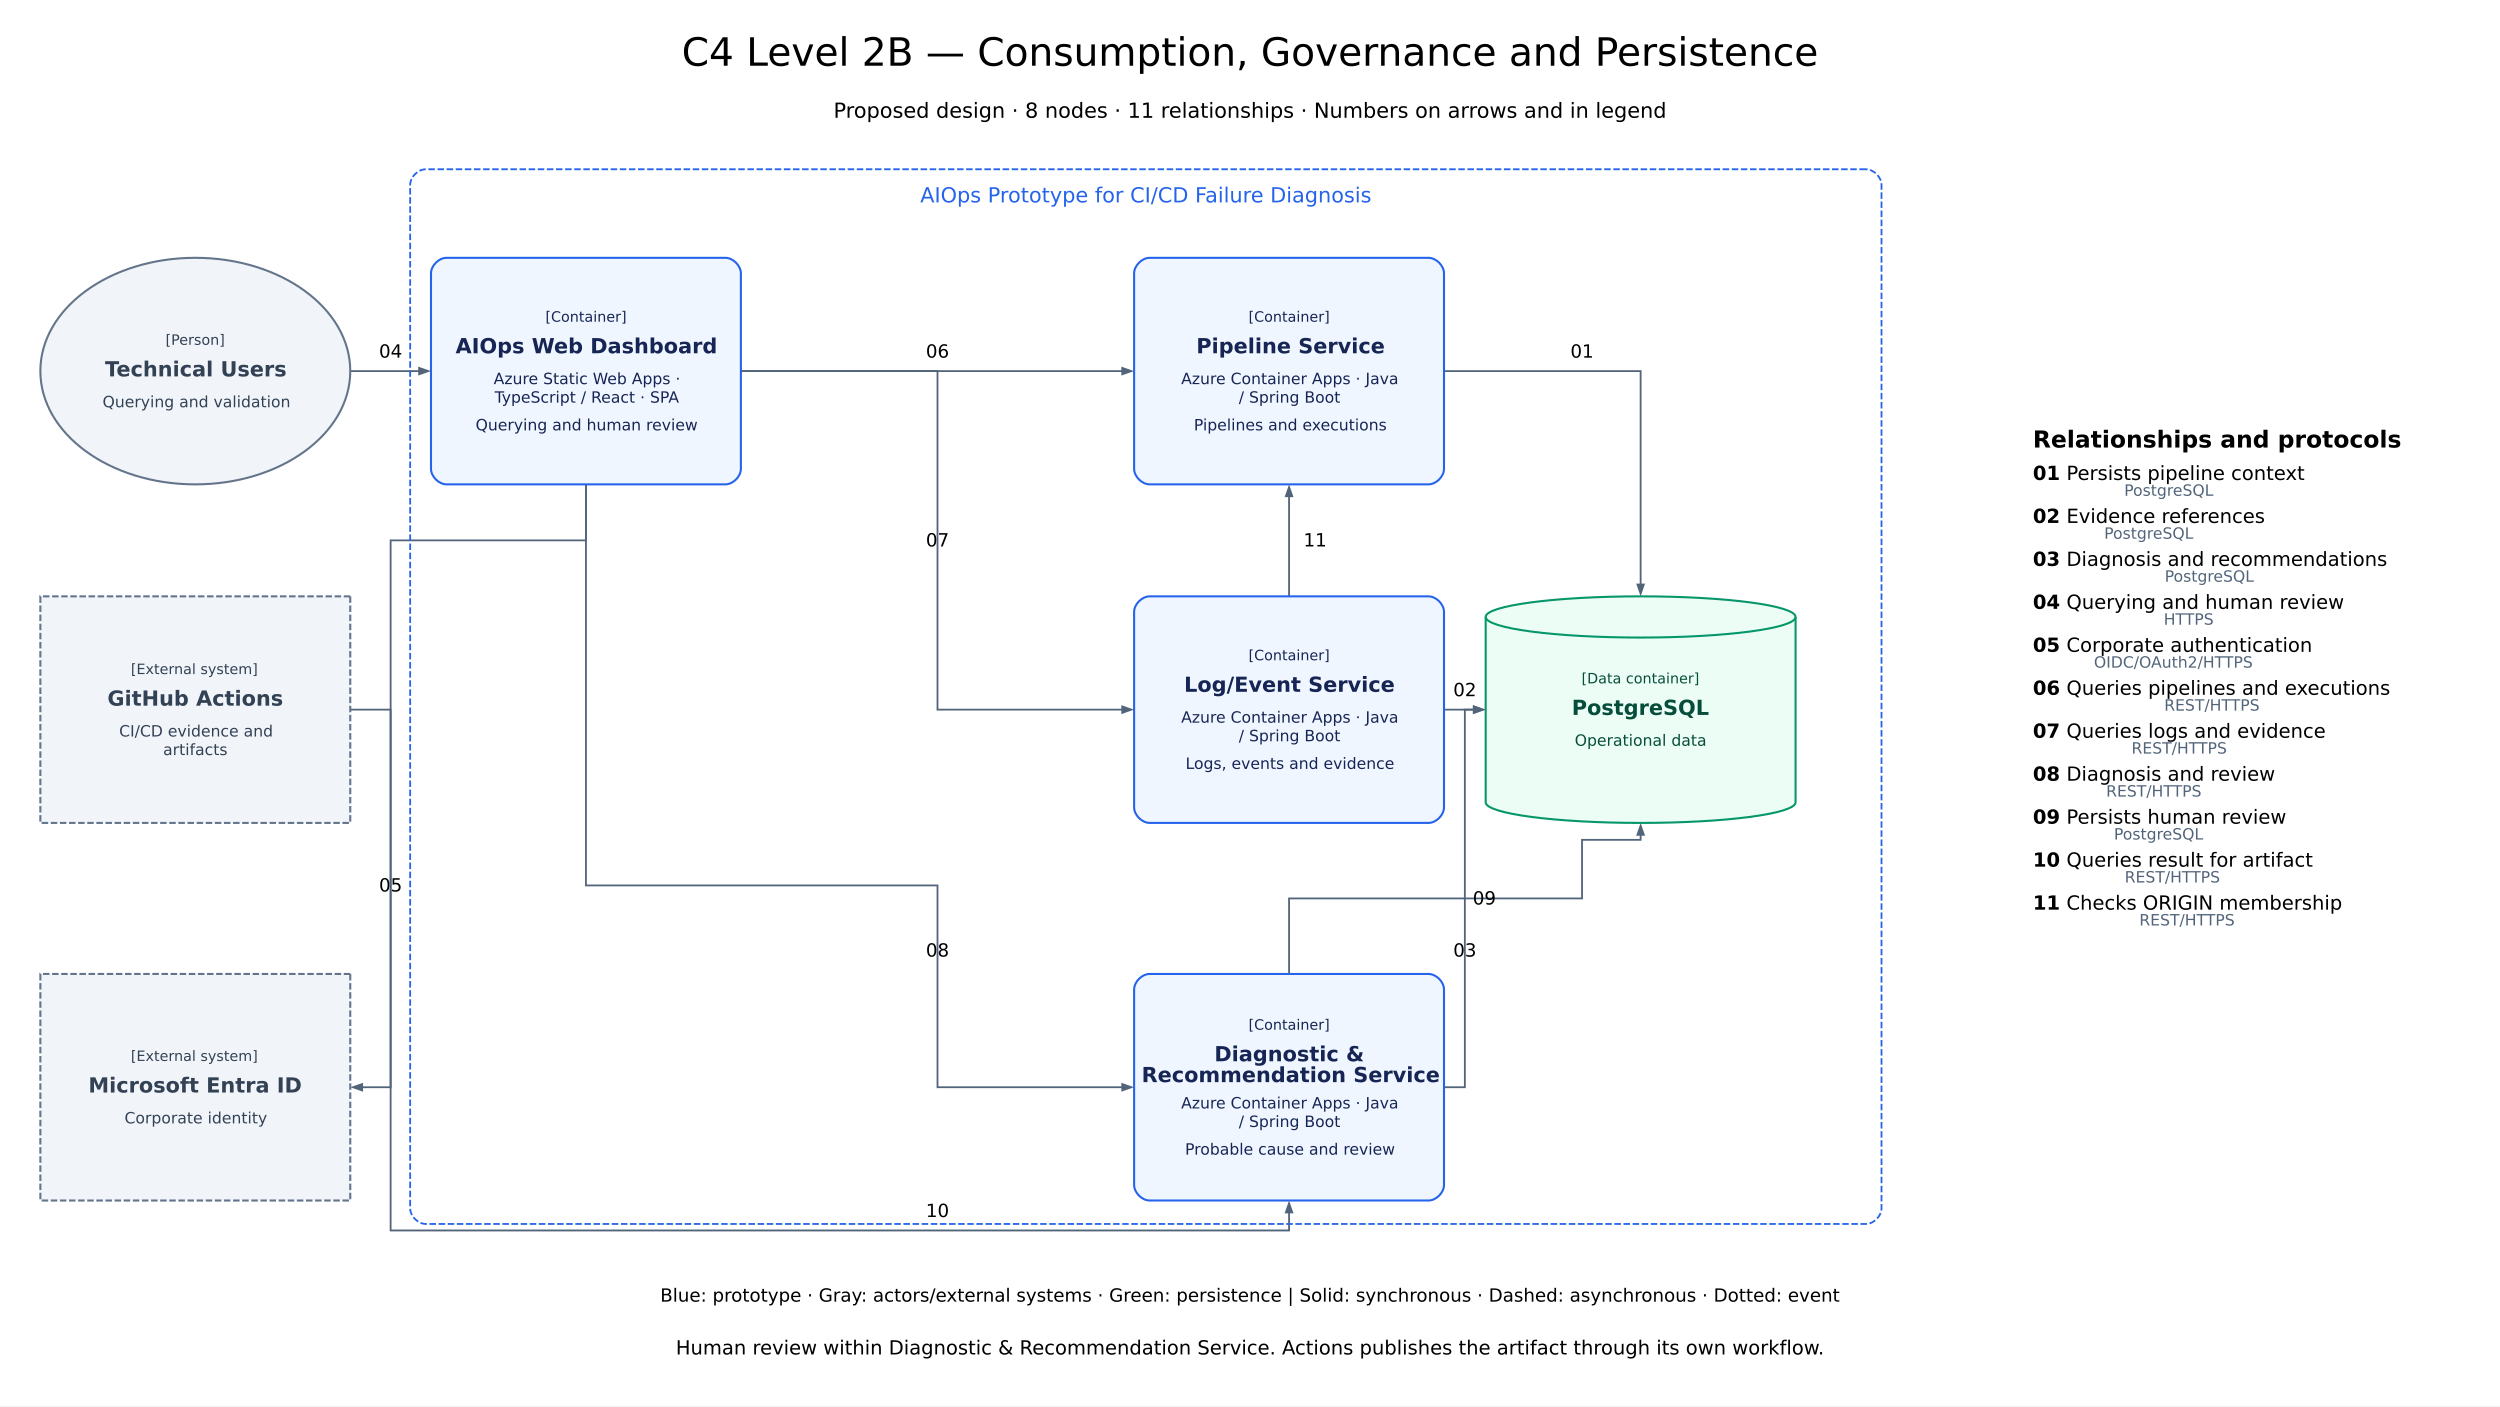
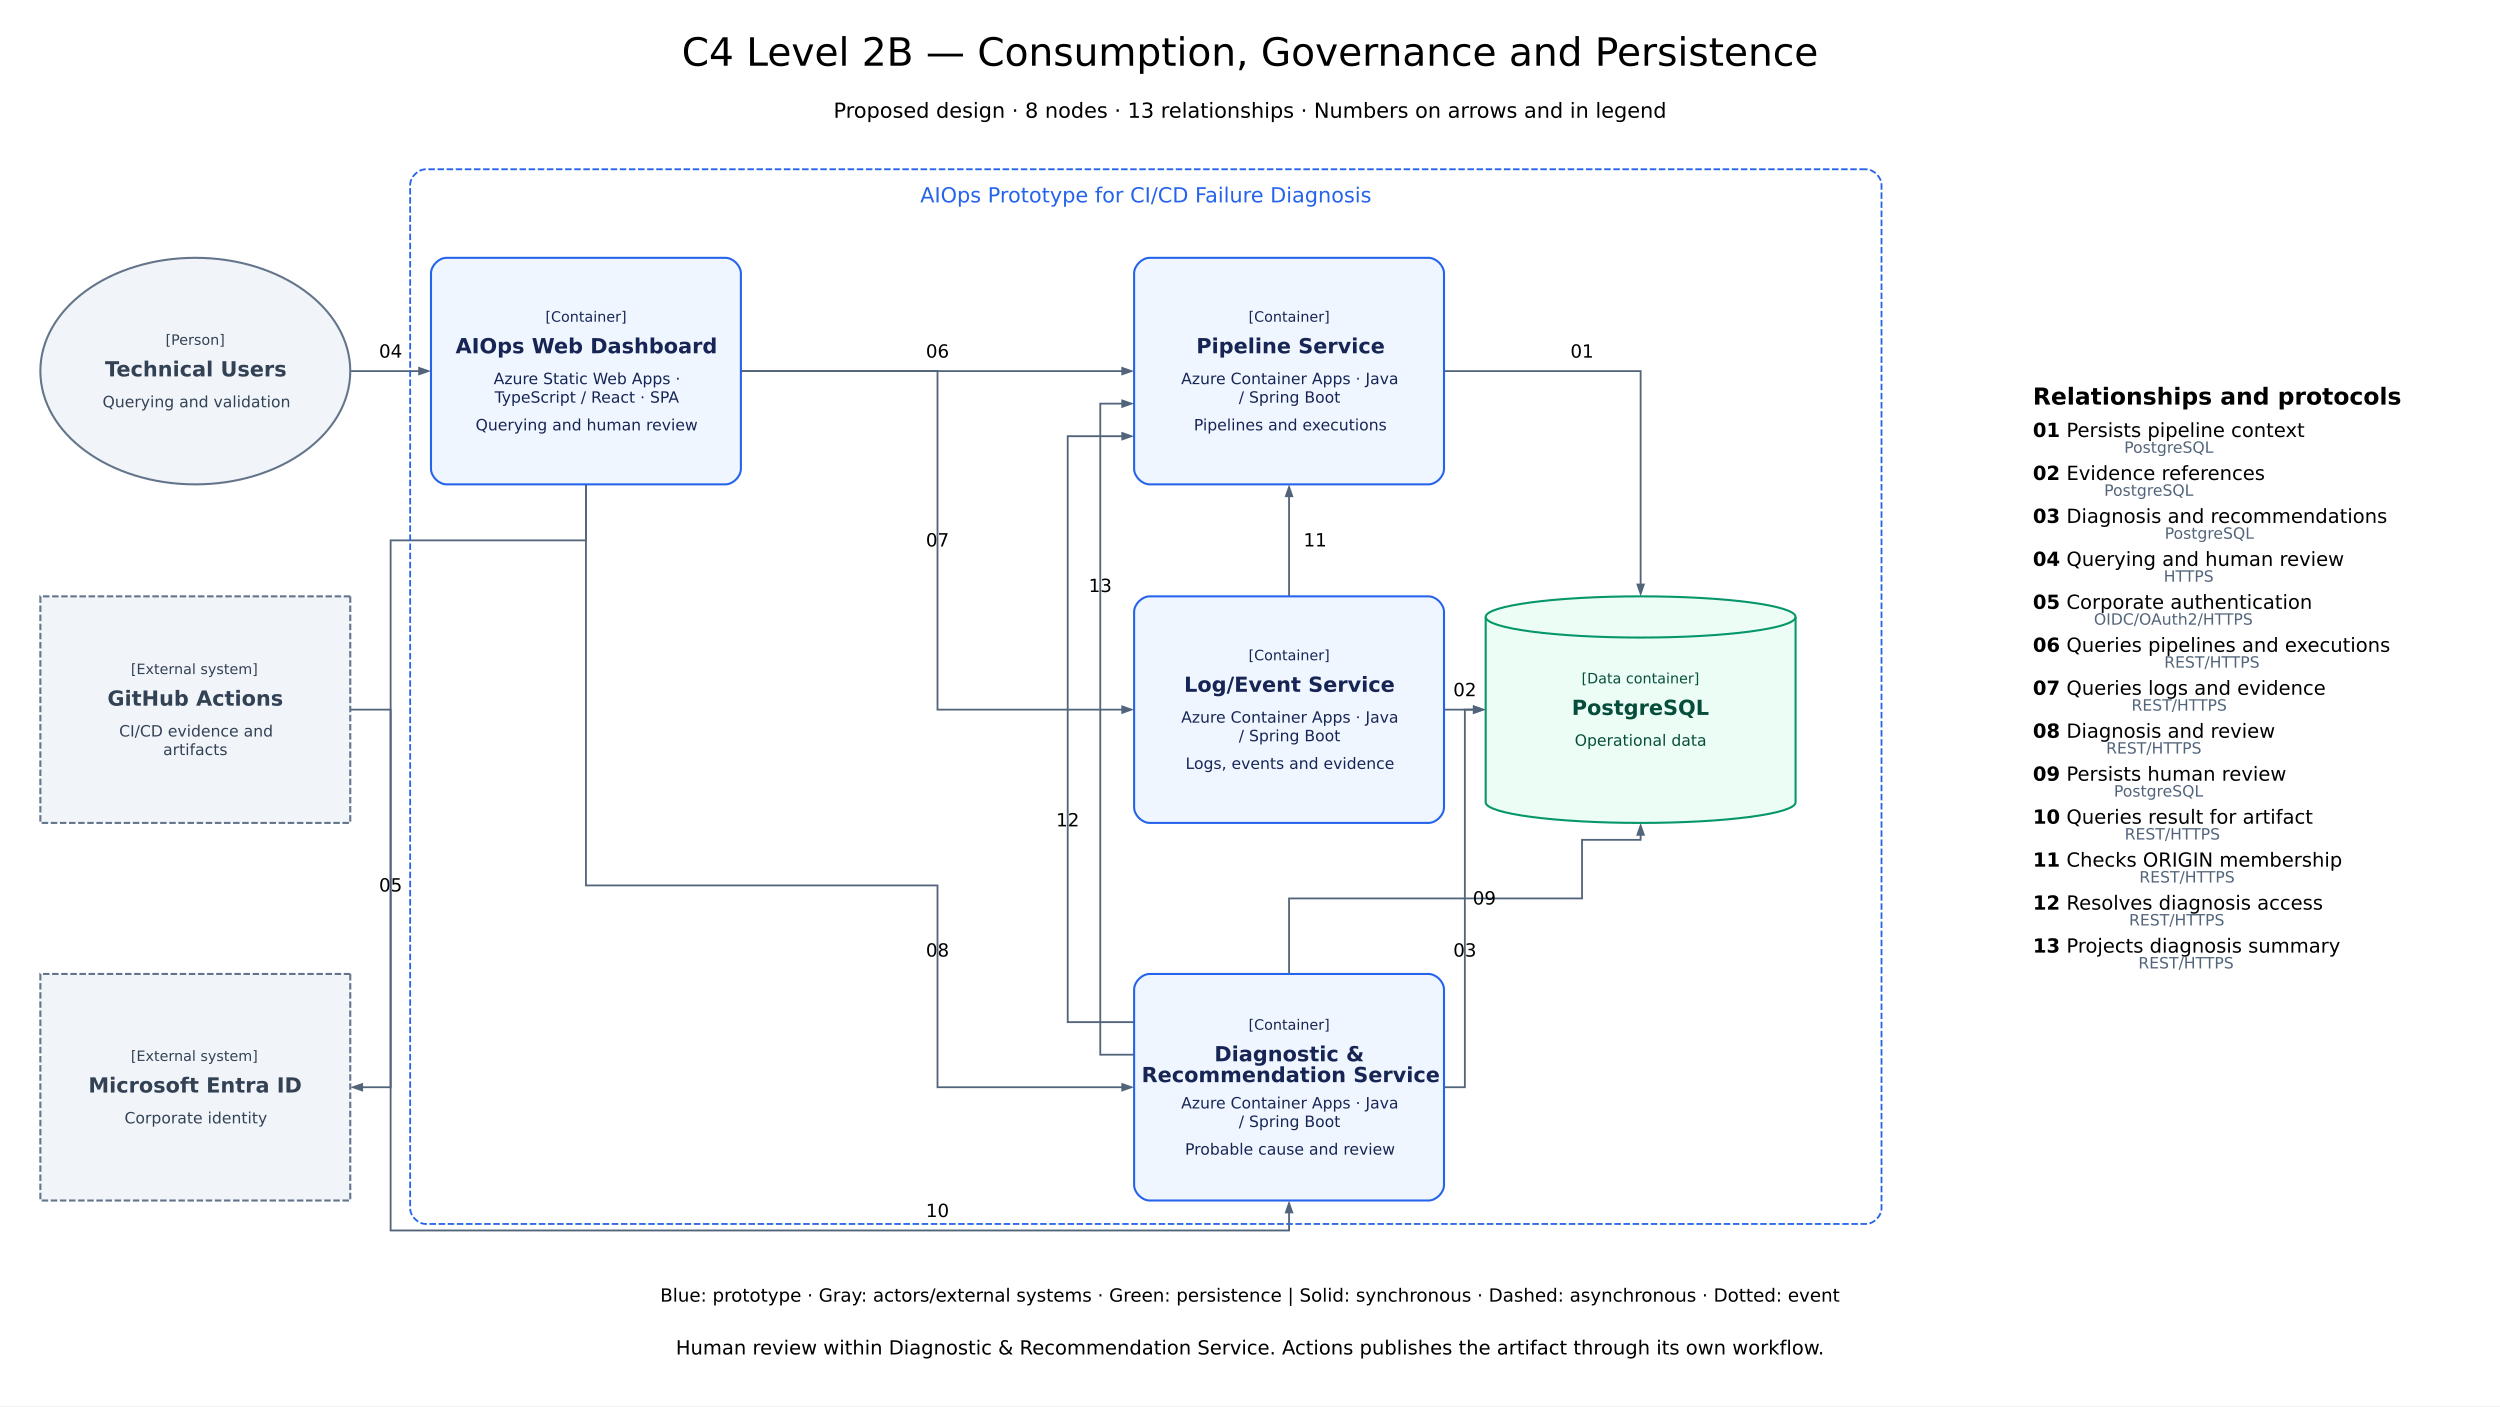
<svg xmlns="http://www.w3.org/2000/svg" xmlns:xlink="http://www.w3.org/1999/xlink" width="1920pt" height="1080pt" viewBox="0.00 0.00 1920.00 1080.00">
  <g id="graph0" class="graph" transform="scale(1 1) rotate(0) translate(0 1080)">
    <polygon fill="white" stroke="none" points="0,0 0,-1080 1920,-1080 1920,0 0,0" />
    <g id="rel_dashboard_pipeline_service" class="edge">
      <g id="a_rel_dashboard_pipeline_service">
-         <a xlink:title="06: Routes pipeline and execution queries (REST/HTTPS)">
+         <a xlink:title="06: Routes pipeline, execution, incident queue and insights queries, registration, grants and incident lifecycle commands (REST/HTTPS)">
          <path fill="none" stroke="#52647a" stroke-width="1.4" d="M569,-795C667,-795 765,-795 863,-795" />
          <polygon fill="#52647a" stroke="#52647a" stroke-width="1.4" points="861.88,-797.45 868.88,-795 861.88,-792.55 861.88,-797.45" />
        </a>
      </g>
      <text xml:space="preserve" text-anchor="middle" x="720" y="-805.33" font-family="DejaVu Sans" font-size="14.00">06</text>
    </g>
    <g id="rel_dashboard_log_event_service" class="edge">
      <g id="a_rel_dashboard_log_event_service">
        <a xlink:title="07: Routes log, event and evidence queries (REST/HTTPS)">
          <path fill="none" stroke="#52647a" stroke-width="1.4" d="M569,-795C619.33,-795 669.67,-795 720,-795 720,-708.33 720,-621.67 720,-535 767.67,-535 815.33,-535 863,-535" />
          <polygon fill="#52647a" stroke="#52647a" stroke-width="1.4" points="861.88,-537.45 868.88,-535 861.88,-532.55 861.88,-537.45" />
        </a>
      </g>
      <text xml:space="preserve" text-anchor="middle" x="720" y="-660.33" font-family="DejaVu Sans" font-size="14.00">07</text>
    </g>
    <g id="rel_dashboard_recommendation_service" class="edge">
      <g id="a_rel_dashboard_recommendation_service">
        <a xlink:title="08: Routes diagnosis and review queries and operations (REST/HTTPS)">
          <path fill="none" stroke="#52647a" stroke-width="1.4" d="M450,-708C450,-605.33 450,-502.67 450,-400 540,-400 630,-400 720,-400 720,-348.33 720,-296.67 720,-245 767.67,-245 815.33,-245 863,-245" />
          <polygon fill="#52647a" stroke="#52647a" stroke-width="1.4" points="861.88,-247.45 868.88,-245 861.88,-242.55 861.88,-247.45" />
        </a>
      </g>
      <text xml:space="preserve" text-anchor="middle" x="720" y="-345.32" font-family="DejaVu Sans" font-size="14.00">08</text>
    </g>
    <g id="rel_dashboard_entra" class="edge">
      <g id="a_rel_dashboard_entra">
        <a xlink:title="05: Authenticates corporate users (OIDC/OAuth2/HTTPS)">
          <path fill="none" stroke="#52647a" stroke-width="1.4" d="M450,-708C450,-693.67 450,-679.33 450,-665 400,-665 350,-665 300,-665 300,-525 300,-385 300,-245 292.33,-245 284.67,-245 277,-245" />
          <polygon fill="#52647a" stroke="#52647a" stroke-width="1.4" points="278.12,-242.55 271.12,-245 278.12,-247.45 278.12,-242.55" />
        </a>
      </g>
      <text xml:space="preserve" text-anchor="middle" x="300" y="-395.32" font-family="DejaVu Sans" font-size="14.00">05</text>
    </g>
    <g id="rel_pipeline_service_postgresql" class="edge">
      <g id="a_rel_pipeline_service_postgresql">
        <a xlink:title="01: Persists pipelines, stages, states and execution metadata (PostgreSQL)">
          <path fill="none" stroke="#52647a" stroke-width="1.4" d="M1109,-795C1159.33,-795 1209.67,-795 1260,-795 1260,-740 1260,-685 1260,-630" />
          <polygon fill="#52647a" stroke="#52647a" stroke-width="1.4" points="1262.45,-631.12 1260,-624.12 1257.55,-631.12 1262.45,-631.12" />
        </a>
      </g>
      <text xml:space="preserve" text-anchor="middle" x="1215" y="-805.33" font-family="DejaVu Sans" font-size="14.00">01</text>
    </g>
    <g id="rel_log_event_pipeline_operational_evidence" class="edge">
      <g id="a_rel_log_event_pipeline_operational_evidence">
        <a xlink:title="11: Checks committed operational membership before evidence registration (REST/HTTPS)">
          <path fill="none" stroke="#52647a" stroke-width="1.4" d="M990,-622C990,-648 990,-674 990,-700" />
          <polygon fill="#52647a" stroke="#52647a" stroke-width="1.4" points="987.55,-698.88 990,-705.88 992.45,-698.88 987.55,-698.88" />
        </a>
      </g>
      <text xml:space="preserve" text-anchor="middle" x="1010" y="-660.33" font-family="DejaVu Sans" font-size="14.00">11</text>
    </g>
    <g id="rel_log_event_service_postgresql" class="edge">
      <g id="a_rel_log_event_service_postgresql">
        <a xlink:title="02: Persists and queries normalized evidence metadata and references (PostgreSQL)">
          <path fill="none" stroke="#52647a" stroke-width="1.4" d="M1109,-535C1117,-535 1125,-535 1133,-535" />
          <polygon fill="#52647a" stroke="#52647a" stroke-width="1.4" points="1131.88,-537.45 1138.88,-535 1131.88,-532.55 1131.88,-537.45" />
        </a>
      </g>
      <text xml:space="preserve" text-anchor="middle" x="1125" y="-545.33" font-family="DejaVu Sans" font-size="14.00">02</text>
    </g>
+     <g id="rel_recommendation_pipeline_diagnosis_entitlement" class="edge">
+       <g id="a_rel_recommendation_pipeline_diagnosis_entitlement">
+         <a xlink:title="12: Resolves the user's diagnosis read entitlement and the incident's ORIGIN execution (REST/HTTPS)">
+           <path fill="none" stroke="#52647a" stroke-width="1.4" d="M871,-295C854,-295 837,-295 820,-295 820,-445 820,-595 820,-745 834.33,-745 848.67,-745 863,-745" />
+           <polygon fill="#52647a" stroke="#52647a" stroke-width="1.4" points="861.88,-747.45 868.88,-745 861.88,-742.55 861.88,-747.45" />
+         </a>
+       </g>
+       <text xml:space="preserve" text-anchor="middle" x="820" y="-445.32" font-family="DejaVu Sans" font-size="14.00">12</text>
+     </g>
+     <g id="rel_recommendation_pipeline_diagnosis_summary" class="edge">
+       <g id="a_rel_recommendation_pipeline_diagnosis_summary">
+         <a xlink:title="13: Projects the incident diagnosis summary into Pipeline's incident queue read model (REST/HTTPS)">
+           <path fill="none" stroke="#52647a" stroke-width="1.4" d="M871,-270C862.33,-270 853.67,-270 845,-270 845,-436.67 845,-603.33 845,-770 851,-770 857,-770 863,-770" />
+           <polygon fill="#52647a" stroke="#52647a" stroke-width="1.4" points="861.88,-772.45 868.88,-770 861.88,-767.55 861.88,-772.45" />
+         </a>
+       </g>
+       <text xml:space="preserve" text-anchor="middle" x="845" y="-625.33" font-family="DejaVu Sans" font-size="14.00">13</text>
+     </g>
    <g id="rel_recommendation_service_postgresql" class="edge">
      <g id="a_rel_recommendation_service_postgresql">
        <a xlink:title="03: Persists diagnosis, recommendations and evidence links (PostgreSQL)">
          <path fill="none" stroke="#52647a" stroke-width="1.4" d="M1109,-245C1114.33,-245 1119.67,-245 1125,-245 1125,-341.67 1125,-438.33 1125,-535 1127.67,-535 1130.33,-535 1133,-535" />
          <polygon fill="#52647a" stroke="#52647a" stroke-width="1.4" points="1131.88,-537.45 1138.88,-535 1131.88,-532.55 1131.88,-537.45" />
        </a>
      </g>
      <text xml:space="preserve" text-anchor="middle" x="1125" y="-345.32" font-family="DejaVu Sans" font-size="14.00">03</text>
    </g>
    <g id="rel_human_review_postgresql" class="edge">
      <g id="a_rel_human_review_postgresql">
        <a xlink:title="09: Persists human review decisions and traceability (PostgreSQL)">
          <path fill="none" stroke="#52647a" stroke-width="1.4" d="M990,-332C990,-351.33 990,-370.67 990,-390 1065,-390 1140,-390 1215,-390 1215,-405 1215,-420 1215,-435 1230,-435 1245,-435 1260,-435 1260,-436.67 1260,-438.33 1260,-440" />
          <polygon fill="#52647a" stroke="#52647a" stroke-width="1.4" points="1257.55,-438.88 1260,-445.88 1262.45,-438.88 1257.55,-438.88" />
        </a>
      </g>
      <text xml:space="preserve" text-anchor="middle" x="1140" y="-385.32" font-family="DejaVu Sans" font-size="14.00">09</text>
    </g>
    <g id="rel_technical_users_dashboard" class="edge">
      <g id="a_rel_technical_users_dashboard">
        <a xlink:title="04: Queries results and records human review (HTTPS)">
          <path fill="none" stroke="#52647a" stroke-width="1.4" d="M269,-795C287,-795 305,-795 323,-795" />
          <polygon fill="#52647a" stroke="#52647a" stroke-width="1.4" points="321.88,-797.45 328.88,-795 321.88,-792.55 321.88,-797.45" />
        </a>
      </g>
      <text xml:space="preserve" text-anchor="middle" x="300" y="-805.33" font-family="DejaVu Sans" font-size="14.00">04</text>
    </g>
    <g id="rel_github_actions_diagnostic" class="edge">
      <g id="a_rel_github_actions_diagnostic">
        <a xlink:title="10: Queries diagnostic_output to publish the workflow artifact (REST/HTTPS)">
          <path fill="none" stroke="#52647a" stroke-width="1.4" d="M269,-535C279.33,-535 289.67,-535 300,-535 300,-401.67 300,-268.33 300,-135 530,-135 760,-135 990,-135 990,-140 990,-145 990,-150" />
          <polygon fill="#52647a" stroke="#52647a" stroke-width="1.4" points="987.55,-148.88 990,-155.88 992.45,-148.88 987.55,-148.88" />
        </a>
      </g>
      <text xml:space="preserve" text-anchor="middle" x="720" y="-145.32" font-family="DejaVu Sans" font-size="14.00">10</text>
    </g>
    <g id="node1" class="node">
      <text xml:space="preserve" text-anchor="middle" x="960" y="-1029.5" font-family="DejaVu Sans" font-size="30.00">C4 Level 2B — Consumption, Governance and Persistence</text>
    </g>
    <g id="node2" class="node">
-       <text xml:space="preserve" text-anchor="middle" x="960" y="-989.55" font-family="DejaVu Sans" font-size="16.00">Proposed design · 8 nodes · 11 relationships · Numbers on arrows and in legend</text>
+       <text xml:space="preserve" text-anchor="middle" x="960" y="-989.55" font-family="DejaVu Sans" font-size="16.00">Proposed design · 8 nodes · 13 relationships · Numbers on arrows and in legend</text>
    </g>
    <g id="node3" class="node">
      <path fill="none" stroke="#2563eb" stroke-width="1.4" stroke-dasharray="5,2" d="M1433,-950C1433,-950 327,-950 327,-950 321,-950 315,-944 315,-938 315,-938 315,-152 315,-152 315,-146 321,-140 327,-140 327,-140 1433,-140 1433,-140 1439,-140 1445,-146 1445,-152 1445,-152 1445,-938 1445,-938 1445,-944 1439,-950 1433,-950" />
    </g>
    <g id="node4" class="node">
      <text xml:space="preserve" text-anchor="middle" x="880" y="-924.55" font-family="DejaVu Sans" font-size="16.00" fill="#2563eb">AIOps Prototype for CI/CD Failure Diagnosis</text>
    </g>
    <g id="node5" class="node">
      <g id="a_node5">
        <a xlink:title="AIOps Web Dashboard | incident_query">
          <path fill="#eff6ff" stroke="#2563eb" stroke-width="1.6" d="M557,-882C557,-882 343,-882 343,-882 337,-882 331,-876 331,-870 331,-870 331,-720 331,-720 331,-714 337,-708 343,-708 343,-708 557,-708 557,-708 563,-708 569,-714 569,-720 569,-720 569,-870 569,-870 569,-876 563,-882 557,-882" />
          <text xml:space="preserve" text-anchor="start" x="418.88" y="-832.92" font-family="DejaVu Sans" font-size="11.00" fill="#172554">[Container]</text>
          <text xml:space="preserve" text-anchor="start" x="349.88" y="-808.67" font-family="DejaVu Sans" font-weight="bold" font-size="16.00" fill="#172554">AIOps Web Dashboard</text>
          <text xml:space="preserve" text-anchor="start" x="379.12" y="-784.98" font-family="DejaVu Sans" font-size="12.00" fill="#172554">Azure Static Web Apps ·</text>
          <text xml:space="preserve" text-anchor="start" x="379.88" y="-770.73" font-family="DejaVu Sans" font-size="12.00" fill="#172554">TypeScript / React · SPA</text>
          <text xml:space="preserve" text-anchor="start" x="365.25" y="-749.48" font-family="DejaVu Sans" font-size="12.00" fill="#172554">Querying and human review</text>
        </a>
      </g>
    </g>
    <g id="node6" class="node">
      <g id="a_node6">
        <a xlink:title="Pipeline Service | register_pipeline">
          <path fill="#eff6ff" stroke="#2563eb" stroke-width="1.6" d="M1097,-882C1097,-882 883,-882 883,-882 877,-882 871,-876 871,-870 871,-870 871,-720 871,-720 871,-714 877,-708 883,-708 883,-708 1097,-708 1097,-708 1103,-708 1109,-714 1109,-720 1109,-720 1109,-870 1109,-870 1109,-876 1103,-882 1097,-882" />
          <text xml:space="preserve" text-anchor="start" x="958.88" y="-832.92" font-family="DejaVu Sans" font-size="11.00" fill="#172554">[Container]</text>
          <text xml:space="preserve" text-anchor="start" x="918.75" y="-808.67" font-family="DejaVu Sans" font-weight="bold" font-size="16.00" fill="#172554">Pipeline Service</text>
          <text xml:space="preserve" text-anchor="start" x="907.12" y="-784.98" font-family="DejaVu Sans" font-size="12.00" fill="#172554">Azure Container Apps · Java</text>
          <text xml:space="preserve" text-anchor="start" x="951.38" y="-770.73" font-family="DejaVu Sans" font-size="12.00" fill="#172554">/ Spring Boot</text>
          <text xml:space="preserve" text-anchor="start" x="916.88" y="-749.48" font-family="DejaVu Sans" font-size="12.00" fill="#172554">Pipelines and executions</text>
        </a>
      </g>
    </g>
    <g id="node7" class="node">
      <g id="a_node7">
        <a xlink:title="Log/Event Service | register_normalized_evidence">
          <path fill="#eff6ff" stroke="#2563eb" stroke-width="1.6" d="M1097,-622C1097,-622 883,-622 883,-622 877,-622 871,-616 871,-610 871,-610 871,-460 871,-460 871,-454 877,-448 883,-448 883,-448 1097,-448 1097,-448 1103,-448 1109,-454 1109,-460 1109,-460 1109,-610 1109,-610 1109,-616 1103,-622 1097,-622" />
          <text xml:space="preserve" text-anchor="start" x="958.88" y="-572.92" font-family="DejaVu Sans" font-size="11.00" fill="#172554">[Container]</text>
          <text xml:space="preserve" text-anchor="start" x="909.38" y="-548.67" font-family="DejaVu Sans" font-weight="bold" font-size="16.00" fill="#172554">Log/Event Service</text>
          <text xml:space="preserve" text-anchor="start" x="907.12" y="-524.98" font-family="DejaVu Sans" font-size="12.00" fill="#172554">Azure Container Apps · Java</text>
          <text xml:space="preserve" text-anchor="start" x="951.38" y="-510.73" font-family="DejaVu Sans" font-size="12.00" fill="#172554">/ Spring Boot</text>
          <text xml:space="preserve" text-anchor="start" x="910.5" y="-489.48" font-family="DejaVu Sans" font-size="12.00" fill="#172554">Logs, events and evidence</text>
        </a>
      </g>
    </g>
    <g id="node8" class="node">
      <g id="a_node8">
        <a xlink:title="Diagnostic &amp; Recommendation Service | generate_initial_recommendations">
          <path fill="#eff6ff" stroke="#2563eb" stroke-width="1.6" d="M1097,-332C1097,-332 883,-332 883,-332 877,-332 871,-326 871,-320 871,-320 871,-170 871,-170 871,-164 877,-158 883,-158 883,-158 1097,-158 1097,-158 1103,-158 1109,-164 1109,-170 1109,-170 1109,-320 1109,-320 1109,-326 1103,-332 1097,-332" />
          <text xml:space="preserve" text-anchor="start" x="958.88" y="-289.18" font-family="DejaVu Sans" font-size="11.00" fill="#172554">[Container]</text>
          <text xml:space="preserve" text-anchor="start" x="932.62" y="-264.93" font-family="DejaVu Sans" font-weight="bold" font-size="16.00" fill="#172554">Diagnostic &amp;</text>
          <text xml:space="preserve" text-anchor="start" x="876.75" y="-248.93" font-family="DejaVu Sans" font-weight="bold" font-size="16.00" fill="#172554">Recommendation Service</text>
          <text xml:space="preserve" text-anchor="start" x="907.12" y="-228.72" font-family="DejaVu Sans" font-size="12.00" fill="#172554">Azure Container Apps · Java</text>
          <text xml:space="preserve" text-anchor="start" x="951.38" y="-214.47" font-family="DejaVu Sans" font-size="12.00" fill="#172554">/ Spring Boot</text>
          <text xml:space="preserve" text-anchor="start" x="910.12" y="-193.22" font-family="DejaVu Sans" font-size="12.00" fill="#172554">Probable cause and review</text>
        </a>
      </g>
    </g>
    <g id="node9" class="node">
      <g id="a_node9">
        <a xlink:title="PostgreSQL | pipelines">
          <path fill="#ecfdf5" stroke="#059669" stroke-width="1.6" d="M1379,-606.18C1379,-614.91 1325.66,-622 1260,-622 1194.34,-622 1141,-614.91 1141,-606.18 1141,-606.18 1141,-463.82 1141,-463.82 1141,-455.09 1194.34,-448 1260,-448 1325.66,-448 1379,-455.09 1379,-463.82 1379,-463.82 1379,-606.18 1379,-606.18" />
          <path fill="none" stroke="#059669" stroke-width="1.6" d="M1379,-606.18C1379,-597.45 1325.66,-590.36 1260,-590.36 1194.34,-590.36 1141,-597.45 1141,-606.18" />
          <text xml:space="preserve" text-anchor="start" x="1214.62" y="-555.17" font-family="DejaVu Sans" font-size="11.00" fill="#064e3b">[Data container]</text>
          <text xml:space="preserve" text-anchor="start" x="1207.12" y="-530.92" font-family="DejaVu Sans" font-weight="bold" font-size="16.00" fill="#064e3b">PostgreSQL</text>
          <text xml:space="preserve" text-anchor="start" x="1209.38" y="-507.23" font-family="DejaVu Sans" font-size="12.00" fill="#064e3b">Operational data</text>
        </a>
      </g>
    </g>
    <g id="node10" class="node">
      <g id="a_node10">
        <a xlink:title="Technical Users | Expose incidents, diagnoses, evidence, recommendations, metrics and human review.">
          <ellipse fill="#f1f5f9" stroke="#64748b" stroke-width="1.6" cx="150" cy="-795" rx="119" ry="87" />
          <text xml:space="preserve" text-anchor="start" x="127.12" y="-815.17" font-family="DejaVu Sans" font-size="11.00" fill="#334155">[Person]</text>
          <text xml:space="preserve" text-anchor="start" x="80.62" y="-790.92" font-family="DejaVu Sans" font-weight="bold" font-size="16.00" fill="#334155">Technical Users</text>
          <text xml:space="preserve" text-anchor="start" x="78.75" y="-767.23" font-family="DejaVu Sans" font-size="12.00" fill="#334155">Querying and validation</text>
        </a>
      </g>
    </g>
    <g id="node11" class="node">
      <g id="a_node11">
        <a xlink:title="Microsoft Entra ID | corporate_identity_provider">
          <polygon fill="#f1f5f9" stroke="#64748b" stroke-width="1.6" stroke-dasharray="5,2" points="269,-332 31,-332 31,-158 269,-158 269,-332" />
          <text xml:space="preserve" text-anchor="start" x="100.5" y="-265.18" font-family="DejaVu Sans" font-size="11.00" fill="#334155">[External system]</text>
          <text xml:space="preserve" text-anchor="start" x="67.88" y="-240.93" font-family="DejaVu Sans" font-weight="bold" font-size="16.00" fill="#334155">Microsoft Entra ID</text>
          <text xml:space="preserve" text-anchor="start" x="95.62" y="-217.22" font-family="DejaVu Sans" font-size="12.00" fill="#334155">Corporate identity</text>
        </a>
      </g>
    </g>
    <g id="node12" class="node">
      <g id="a_node12">
        <a xlink:title="GitHub Actions | ci_cd_execution_and_evidence_source">
          <polygon fill="#f1f5f9" stroke="#64748b" stroke-width="1.6" stroke-dasharray="5,2" points="269,-622 31,-622 31,-448 269,-448 269,-622" />
          <text xml:space="preserve" text-anchor="start" x="100.5" y="-562.3" font-family="DejaVu Sans" font-size="11.00" fill="#334155">[External system]</text>
          <text xml:space="preserve" text-anchor="start" x="82.5" y="-538.05" font-family="DejaVu Sans" font-weight="bold" font-size="16.00" fill="#334155">GitHub Actions</text>
          <text xml:space="preserve" text-anchor="start" x="91.5" y="-514.35" font-family="DejaVu Sans" font-size="12.00" fill="#334155">CI/CD evidence and</text>
          <text xml:space="preserve" text-anchor="start" x="125.25" y="-500.1" font-family="DejaVu Sans" font-size="12.00" fill="#334155">artifacts</text>
        </a>
      </g>
    </g>
    <g id="node13" class="node">
-       <text xml:space="preserve" text-anchor="start" x="1561.25" y="-736.27" font-family="DejaVu Sans" font-weight="bold" font-size="18.00">Relationships and protocols</text>
-       <text xml:space="preserve" text-anchor="start" x="1561.25" y="-711.38" font-family="DejaVu Sans" font-weight="bold" font-size="15.00">01</text>
-       <text xml:space="preserve" text-anchor="start" x="1582.25" y="-711.38" font-family="DejaVu Sans" font-size="15.00"> Persists pipeline context</text>
-       <text xml:space="preserve" text-anchor="start" x="1631.38" y="-699.23" font-family="DejaVu Sans" font-size="12.00" fill="#52647a">PostgreSQL</text>
-       <text xml:space="preserve" text-anchor="start" x="1561.25" y="-678.38" font-family="DejaVu Sans" font-weight="bold" font-size="15.00">02</text>
-       <text xml:space="preserve" text-anchor="start" x="1582.25" y="-678.38" font-family="DejaVu Sans" font-size="15.00"> Evidence references</text>
-       <text xml:space="preserve" text-anchor="start" x="1616" y="-666.23" font-family="DejaVu Sans" font-size="12.00" fill="#52647a">PostgreSQL</text>
-       <text xml:space="preserve" text-anchor="start" x="1561.25" y="-645.38" font-family="DejaVu Sans" font-weight="bold" font-size="15.00">03</text>
-       <text xml:space="preserve" text-anchor="start" x="1582.25" y="-645.38" font-family="DejaVu Sans" font-size="15.00"> Diagnosis and recommendations</text>
-       <text xml:space="preserve" text-anchor="start" x="1662.5" y="-633.23" font-family="DejaVu Sans" font-size="12.00" fill="#52647a">PostgreSQL</text>
-       <text xml:space="preserve" text-anchor="start" x="1561.25" y="-612.38" font-family="DejaVu Sans" font-weight="bold" font-size="15.00">04</text>
-       <text xml:space="preserve" text-anchor="start" x="1582.25" y="-612.38" font-family="DejaVu Sans" font-size="15.00"> Querying and human review</text>
-       <text xml:space="preserve" text-anchor="start" x="1661.75" y="-600.23" font-family="DejaVu Sans" font-size="12.00" fill="#52647a">HTTPS</text>
-       <text xml:space="preserve" text-anchor="start" x="1561.25" y="-579.38" font-family="DejaVu Sans" font-weight="bold" font-size="15.00">05</text>
-       <text xml:space="preserve" text-anchor="start" x="1582.25" y="-579.38" font-family="DejaVu Sans" font-size="15.00"> Corporate authentication</text>
-       <text xml:space="preserve" text-anchor="start" x="1608.12" y="-567.23" font-family="DejaVu Sans" font-size="12.00" fill="#52647a">OIDC/OAuth2/HTTPS</text>
-       <text xml:space="preserve" text-anchor="start" x="1561.25" y="-546.38" font-family="DejaVu Sans" font-weight="bold" font-size="15.00">06</text>
-       <text xml:space="preserve" text-anchor="start" x="1582.25" y="-546.38" font-family="DejaVu Sans" font-size="15.00"> Queries pipelines and executions</text>
-       <text xml:space="preserve" text-anchor="start" x="1662.12" y="-534.23" font-family="DejaVu Sans" font-size="12.00" fill="#52647a">REST/HTTPS</text>
-       <text xml:space="preserve" text-anchor="start" x="1561.25" y="-513.38" font-family="DejaVu Sans" font-weight="bold" font-size="15.00">07</text>
-       <text xml:space="preserve" text-anchor="start" x="1582.25" y="-513.38" font-family="DejaVu Sans" font-size="15.00"> Queries logs and evidence</text>
-       <text xml:space="preserve" text-anchor="start" x="1637" y="-501.23" font-family="DejaVu Sans" font-size="12.00" fill="#52647a">REST/HTTPS</text>
-       <text xml:space="preserve" text-anchor="start" x="1561.25" y="-480.38" font-family="DejaVu Sans" font-weight="bold" font-size="15.00">08</text>
-       <text xml:space="preserve" text-anchor="start" x="1582.25" y="-480.38" font-family="DejaVu Sans" font-size="15.00"> Diagnosis and review</text>
-       <text xml:space="preserve" text-anchor="start" x="1617.5" y="-468.23" font-family="DejaVu Sans" font-size="12.00" fill="#52647a">REST/HTTPS</text>
-       <text xml:space="preserve" text-anchor="start" x="1561.25" y="-447.38" font-family="DejaVu Sans" font-weight="bold" font-size="15.00">09</text>
-       <text xml:space="preserve" text-anchor="start" x="1582.25" y="-447.38" font-family="DejaVu Sans" font-size="15.00"> Persists human review</text>
-       <text xml:space="preserve" text-anchor="start" x="1623.5" y="-435.23" font-family="DejaVu Sans" font-size="12.00" fill="#52647a">PostgreSQL</text>
-       <text xml:space="preserve" text-anchor="start" x="1561.25" y="-414.38" font-family="DejaVu Sans" font-weight="bold" font-size="15.00">10</text>
-       <text xml:space="preserve" text-anchor="start" x="1582.25" y="-414.38" font-family="DejaVu Sans" font-size="15.00"> Queries result for artifact</text>
-       <text xml:space="preserve" text-anchor="start" x="1631.75" y="-402.23" font-family="DejaVu Sans" font-size="12.00" fill="#52647a">REST/HTTPS</text>
-       <text xml:space="preserve" text-anchor="start" x="1561.25" y="-381.38" font-family="DejaVu Sans" font-weight="bold" font-size="15.00">11</text>
-       <text xml:space="preserve" text-anchor="start" x="1582.25" y="-381.38" font-family="DejaVu Sans" font-size="15.00"> Checks ORIGIN membership</text>
-       <text xml:space="preserve" text-anchor="start" x="1643" y="-369.23" font-family="DejaVu Sans" font-size="12.00" fill="#52647a">REST/HTTPS</text>
+       <text xml:space="preserve" text-anchor="start" x="1561.25" y="-769.27" font-family="DejaVu Sans" font-weight="bold" font-size="18.00">Relationships and protocols</text>
+       <text xml:space="preserve" text-anchor="start" x="1561.25" y="-744.38" font-family="DejaVu Sans" font-weight="bold" font-size="15.00">01</text>
+       <text xml:space="preserve" text-anchor="start" x="1582.25" y="-744.38" font-family="DejaVu Sans" font-size="15.00"> Persists pipeline context</text>
+       <text xml:space="preserve" text-anchor="start" x="1631.38" y="-732.23" font-family="DejaVu Sans" font-size="12.00" fill="#52647a">PostgreSQL</text>
+       <text xml:space="preserve" text-anchor="start" x="1561.25" y="-711.38" font-family="DejaVu Sans" font-weight="bold" font-size="15.00">02</text>
+       <text xml:space="preserve" text-anchor="start" x="1582.25" y="-711.38" font-family="DejaVu Sans" font-size="15.00"> Evidence references</text>
+       <text xml:space="preserve" text-anchor="start" x="1616" y="-699.23" font-family="DejaVu Sans" font-size="12.00" fill="#52647a">PostgreSQL</text>
+       <text xml:space="preserve" text-anchor="start" x="1561.25" y="-678.38" font-family="DejaVu Sans" font-weight="bold" font-size="15.00">03</text>
+       <text xml:space="preserve" text-anchor="start" x="1582.25" y="-678.38" font-family="DejaVu Sans" font-size="15.00"> Diagnosis and recommendations</text>
+       <text xml:space="preserve" text-anchor="start" x="1662.5" y="-666.23" font-family="DejaVu Sans" font-size="12.00" fill="#52647a">PostgreSQL</text>
+       <text xml:space="preserve" text-anchor="start" x="1561.25" y="-645.38" font-family="DejaVu Sans" font-weight="bold" font-size="15.00">04</text>
+       <text xml:space="preserve" text-anchor="start" x="1582.25" y="-645.38" font-family="DejaVu Sans" font-size="15.00"> Querying and human review</text>
+       <text xml:space="preserve" text-anchor="start" x="1661.75" y="-633.23" font-family="DejaVu Sans" font-size="12.00" fill="#52647a">HTTPS</text>
+       <text xml:space="preserve" text-anchor="start" x="1561.25" y="-612.38" font-family="DejaVu Sans" font-weight="bold" font-size="15.00">05</text>
+       <text xml:space="preserve" text-anchor="start" x="1582.25" y="-612.38" font-family="DejaVu Sans" font-size="15.00"> Corporate authentication</text>
+       <text xml:space="preserve" text-anchor="start" x="1608.12" y="-600.23" font-family="DejaVu Sans" font-size="12.00" fill="#52647a">OIDC/OAuth2/HTTPS</text>
+       <text xml:space="preserve" text-anchor="start" x="1561.25" y="-579.38" font-family="DejaVu Sans" font-weight="bold" font-size="15.00">06</text>
+       <text xml:space="preserve" text-anchor="start" x="1582.25" y="-579.38" font-family="DejaVu Sans" font-size="15.00"> Queries pipelines and executions</text>
+       <text xml:space="preserve" text-anchor="start" x="1662.12" y="-567.23" font-family="DejaVu Sans" font-size="12.00" fill="#52647a">REST/HTTPS</text>
+       <text xml:space="preserve" text-anchor="start" x="1561.25" y="-546.38" font-family="DejaVu Sans" font-weight="bold" font-size="15.00">07</text>
+       <text xml:space="preserve" text-anchor="start" x="1582.25" y="-546.38" font-family="DejaVu Sans" font-size="15.00"> Queries logs and evidence</text>
+       <text xml:space="preserve" text-anchor="start" x="1637" y="-534.23" font-family="DejaVu Sans" font-size="12.00" fill="#52647a">REST/HTTPS</text>
+       <text xml:space="preserve" text-anchor="start" x="1561.25" y="-513.38" font-family="DejaVu Sans" font-weight="bold" font-size="15.00">08</text>
+       <text xml:space="preserve" text-anchor="start" x="1582.25" y="-513.38" font-family="DejaVu Sans" font-size="15.00"> Diagnosis and review</text>
+       <text xml:space="preserve" text-anchor="start" x="1617.5" y="-501.23" font-family="DejaVu Sans" font-size="12.00" fill="#52647a">REST/HTTPS</text>
+       <text xml:space="preserve" text-anchor="start" x="1561.25" y="-480.38" font-family="DejaVu Sans" font-weight="bold" font-size="15.00">09</text>
+       <text xml:space="preserve" text-anchor="start" x="1582.25" y="-480.38" font-family="DejaVu Sans" font-size="15.00"> Persists human review</text>
+       <text xml:space="preserve" text-anchor="start" x="1623.5" y="-468.23" font-family="DejaVu Sans" font-size="12.00" fill="#52647a">PostgreSQL</text>
+       <text xml:space="preserve" text-anchor="start" x="1561.25" y="-447.38" font-family="DejaVu Sans" font-weight="bold" font-size="15.00">10</text>
+       <text xml:space="preserve" text-anchor="start" x="1582.25" y="-447.38" font-family="DejaVu Sans" font-size="15.00"> Queries result for artifact</text>
+       <text xml:space="preserve" text-anchor="start" x="1631.75" y="-435.23" font-family="DejaVu Sans" font-size="12.00" fill="#52647a">REST/HTTPS</text>
+       <text xml:space="preserve" text-anchor="start" x="1561.25" y="-414.38" font-family="DejaVu Sans" font-weight="bold" font-size="15.00">11</text>
+       <text xml:space="preserve" text-anchor="start" x="1582.25" y="-414.38" font-family="DejaVu Sans" font-size="15.00"> Checks ORIGIN membership</text>
+       <text xml:space="preserve" text-anchor="start" x="1643" y="-402.23" font-family="DejaVu Sans" font-size="12.00" fill="#52647a">REST/HTTPS</text>
+       <text xml:space="preserve" text-anchor="start" x="1561.25" y="-381.38" font-family="DejaVu Sans" font-weight="bold" font-size="15.00">12</text>
+       <text xml:space="preserve" text-anchor="start" x="1582.25" y="-381.38" font-family="DejaVu Sans" font-size="15.00"> Resolves diagnosis access</text>
+       <text xml:space="preserve" text-anchor="start" x="1635.12" y="-369.23" font-family="DejaVu Sans" font-size="12.00" fill="#52647a">REST/HTTPS</text>
+       <text xml:space="preserve" text-anchor="start" x="1561.25" y="-348.38" font-family="DejaVu Sans" font-weight="bold" font-size="15.00">13</text>
+       <text xml:space="preserve" text-anchor="start" x="1582.25" y="-348.38" font-family="DejaVu Sans" font-size="15.00"> Projects diagnosis summary</text>
+       <text xml:space="preserve" text-anchor="start" x="1642.25" y="-336.23" font-family="DejaVu Sans" font-size="12.00" fill="#52647a">REST/HTTPS</text>
    </g>
    <g id="node14" class="node">
      <text xml:space="preserve" text-anchor="middle" x="960" y="-80.33" font-family="DejaVu Sans" font-size="14.00">Blue: prototype · Gray: actors/external systems · Green: persistence | Solid: synchronous · Dashed: asynchronous · Dotted: event</text>
    </g>
    <g id="node15" class="node">
      <text xml:space="preserve" text-anchor="middle" x="960" y="-39.75" font-family="DejaVu Sans" font-size="15.00">Human review within Diagnostic &amp; Recommendation Service. Actions publishes the artifact through its own workflow.</text>
    </g>
  </g>
</svg>
